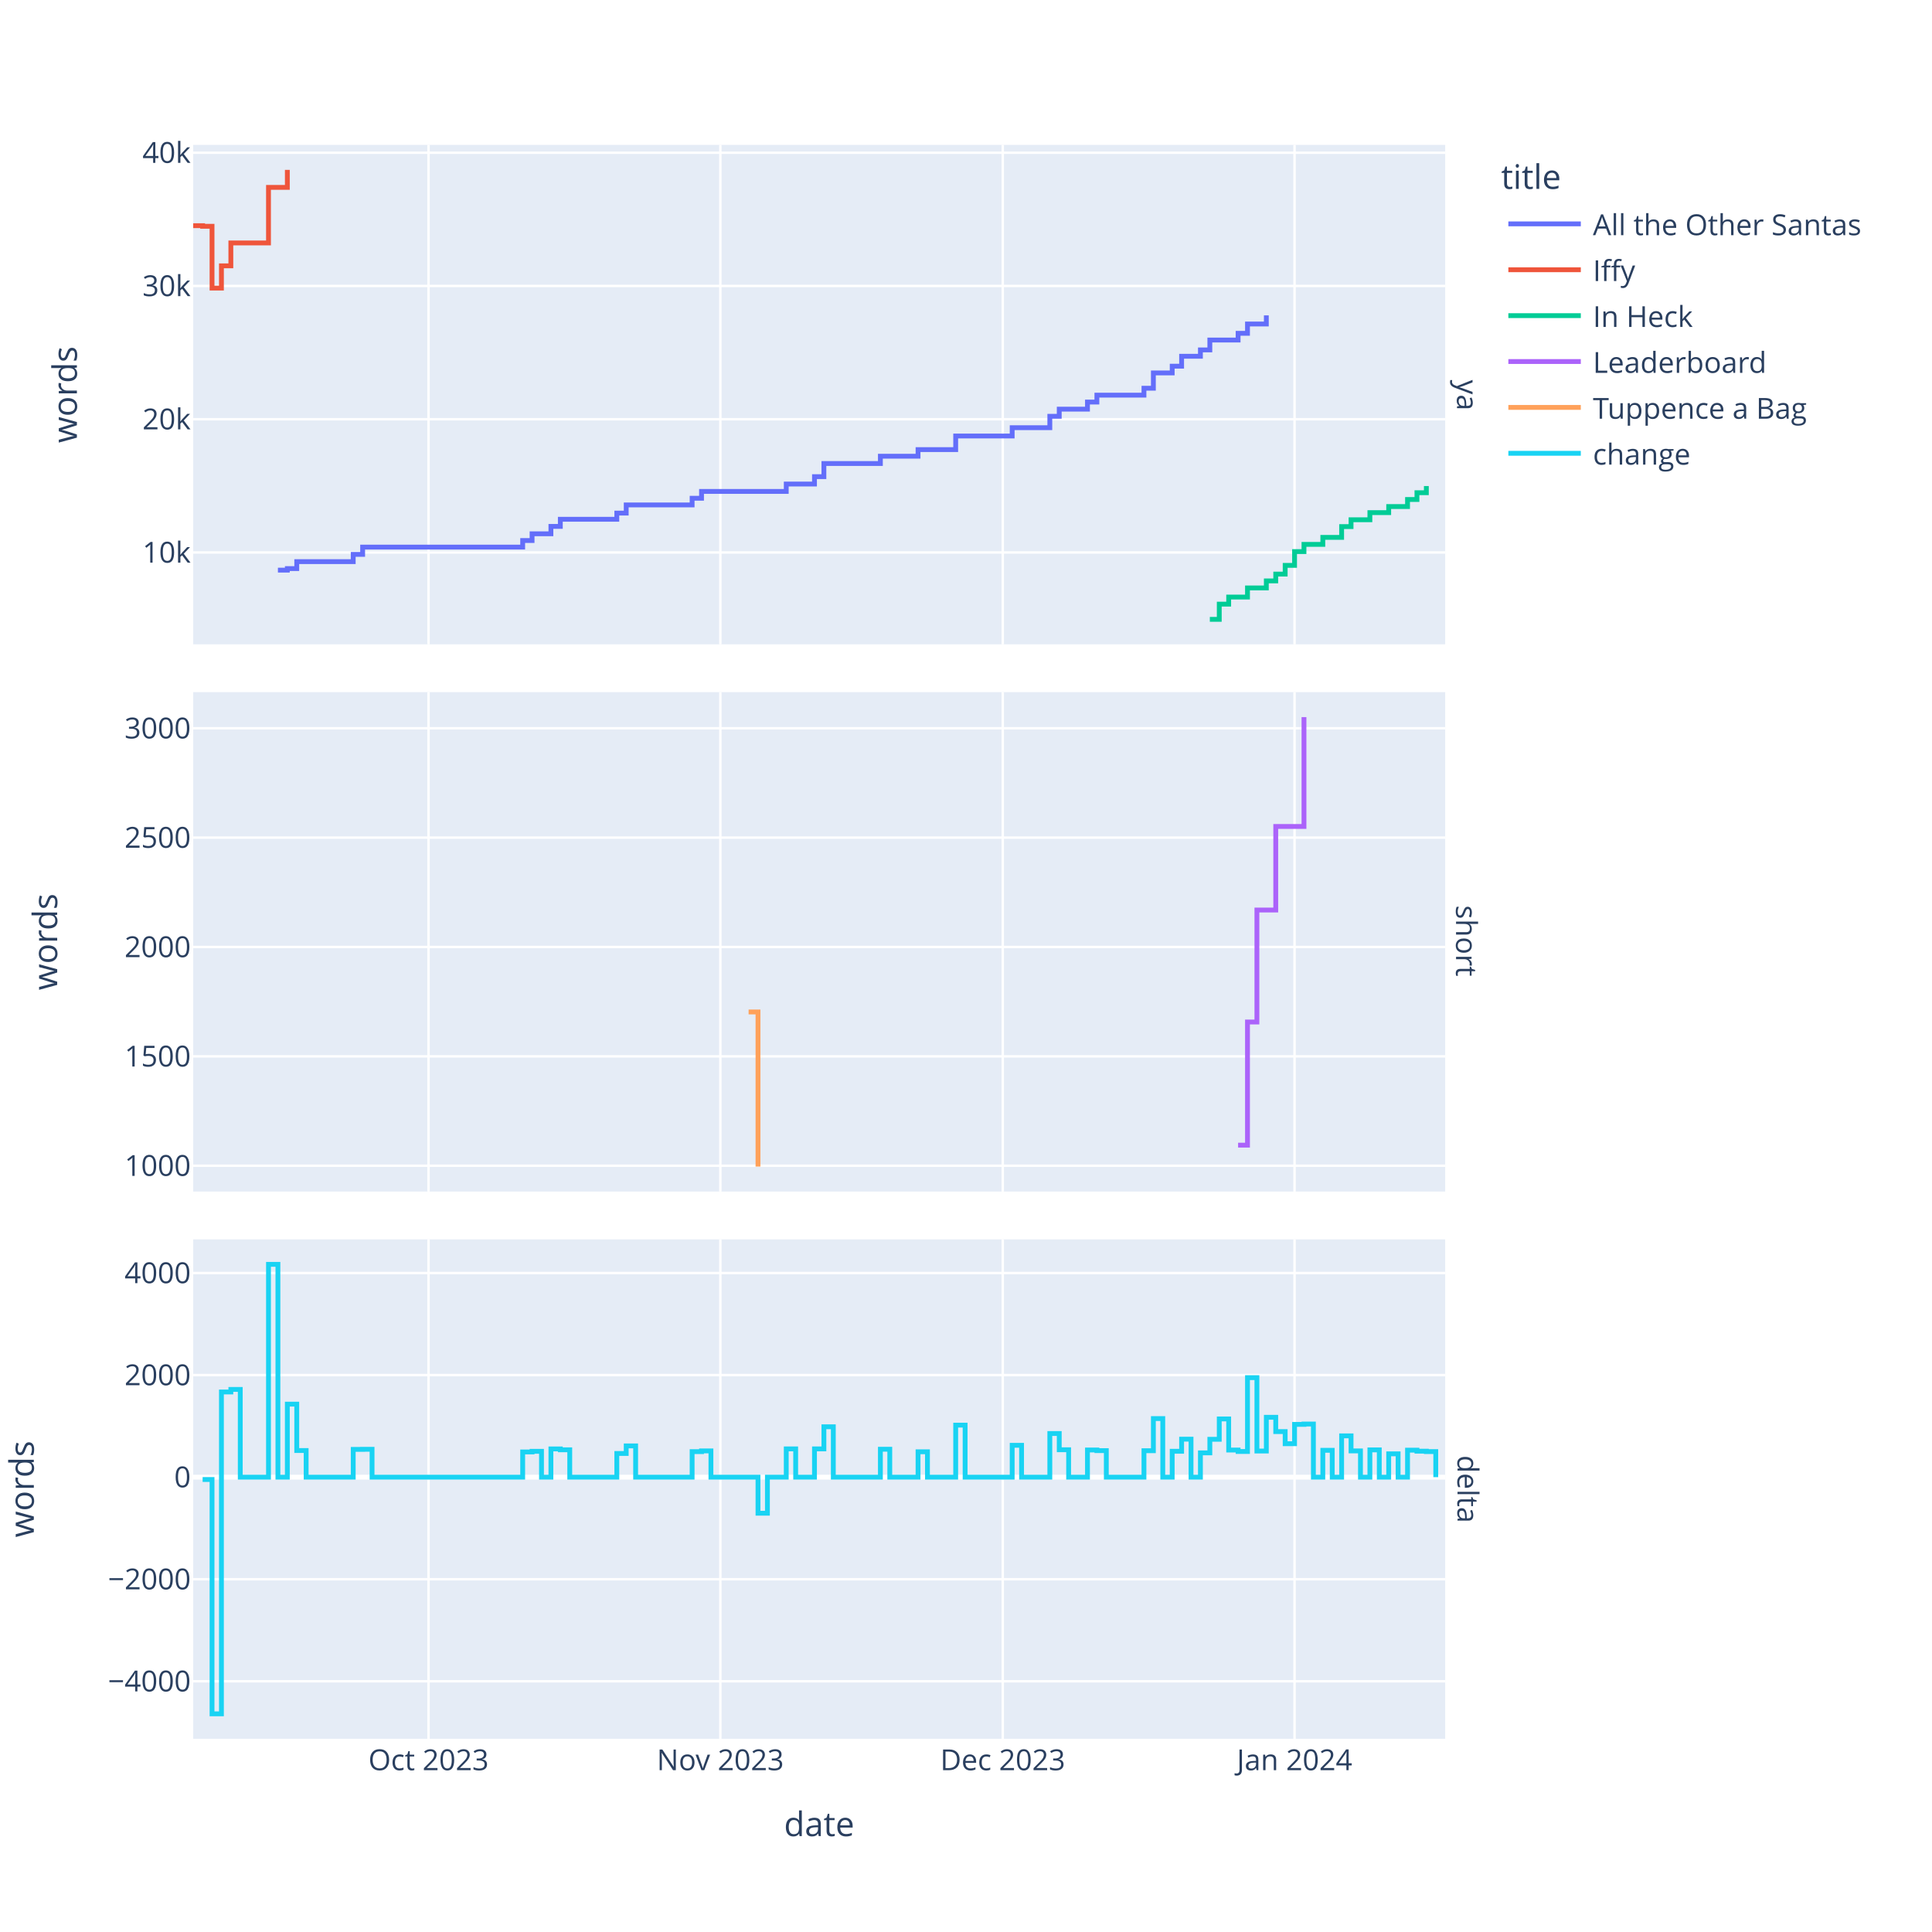
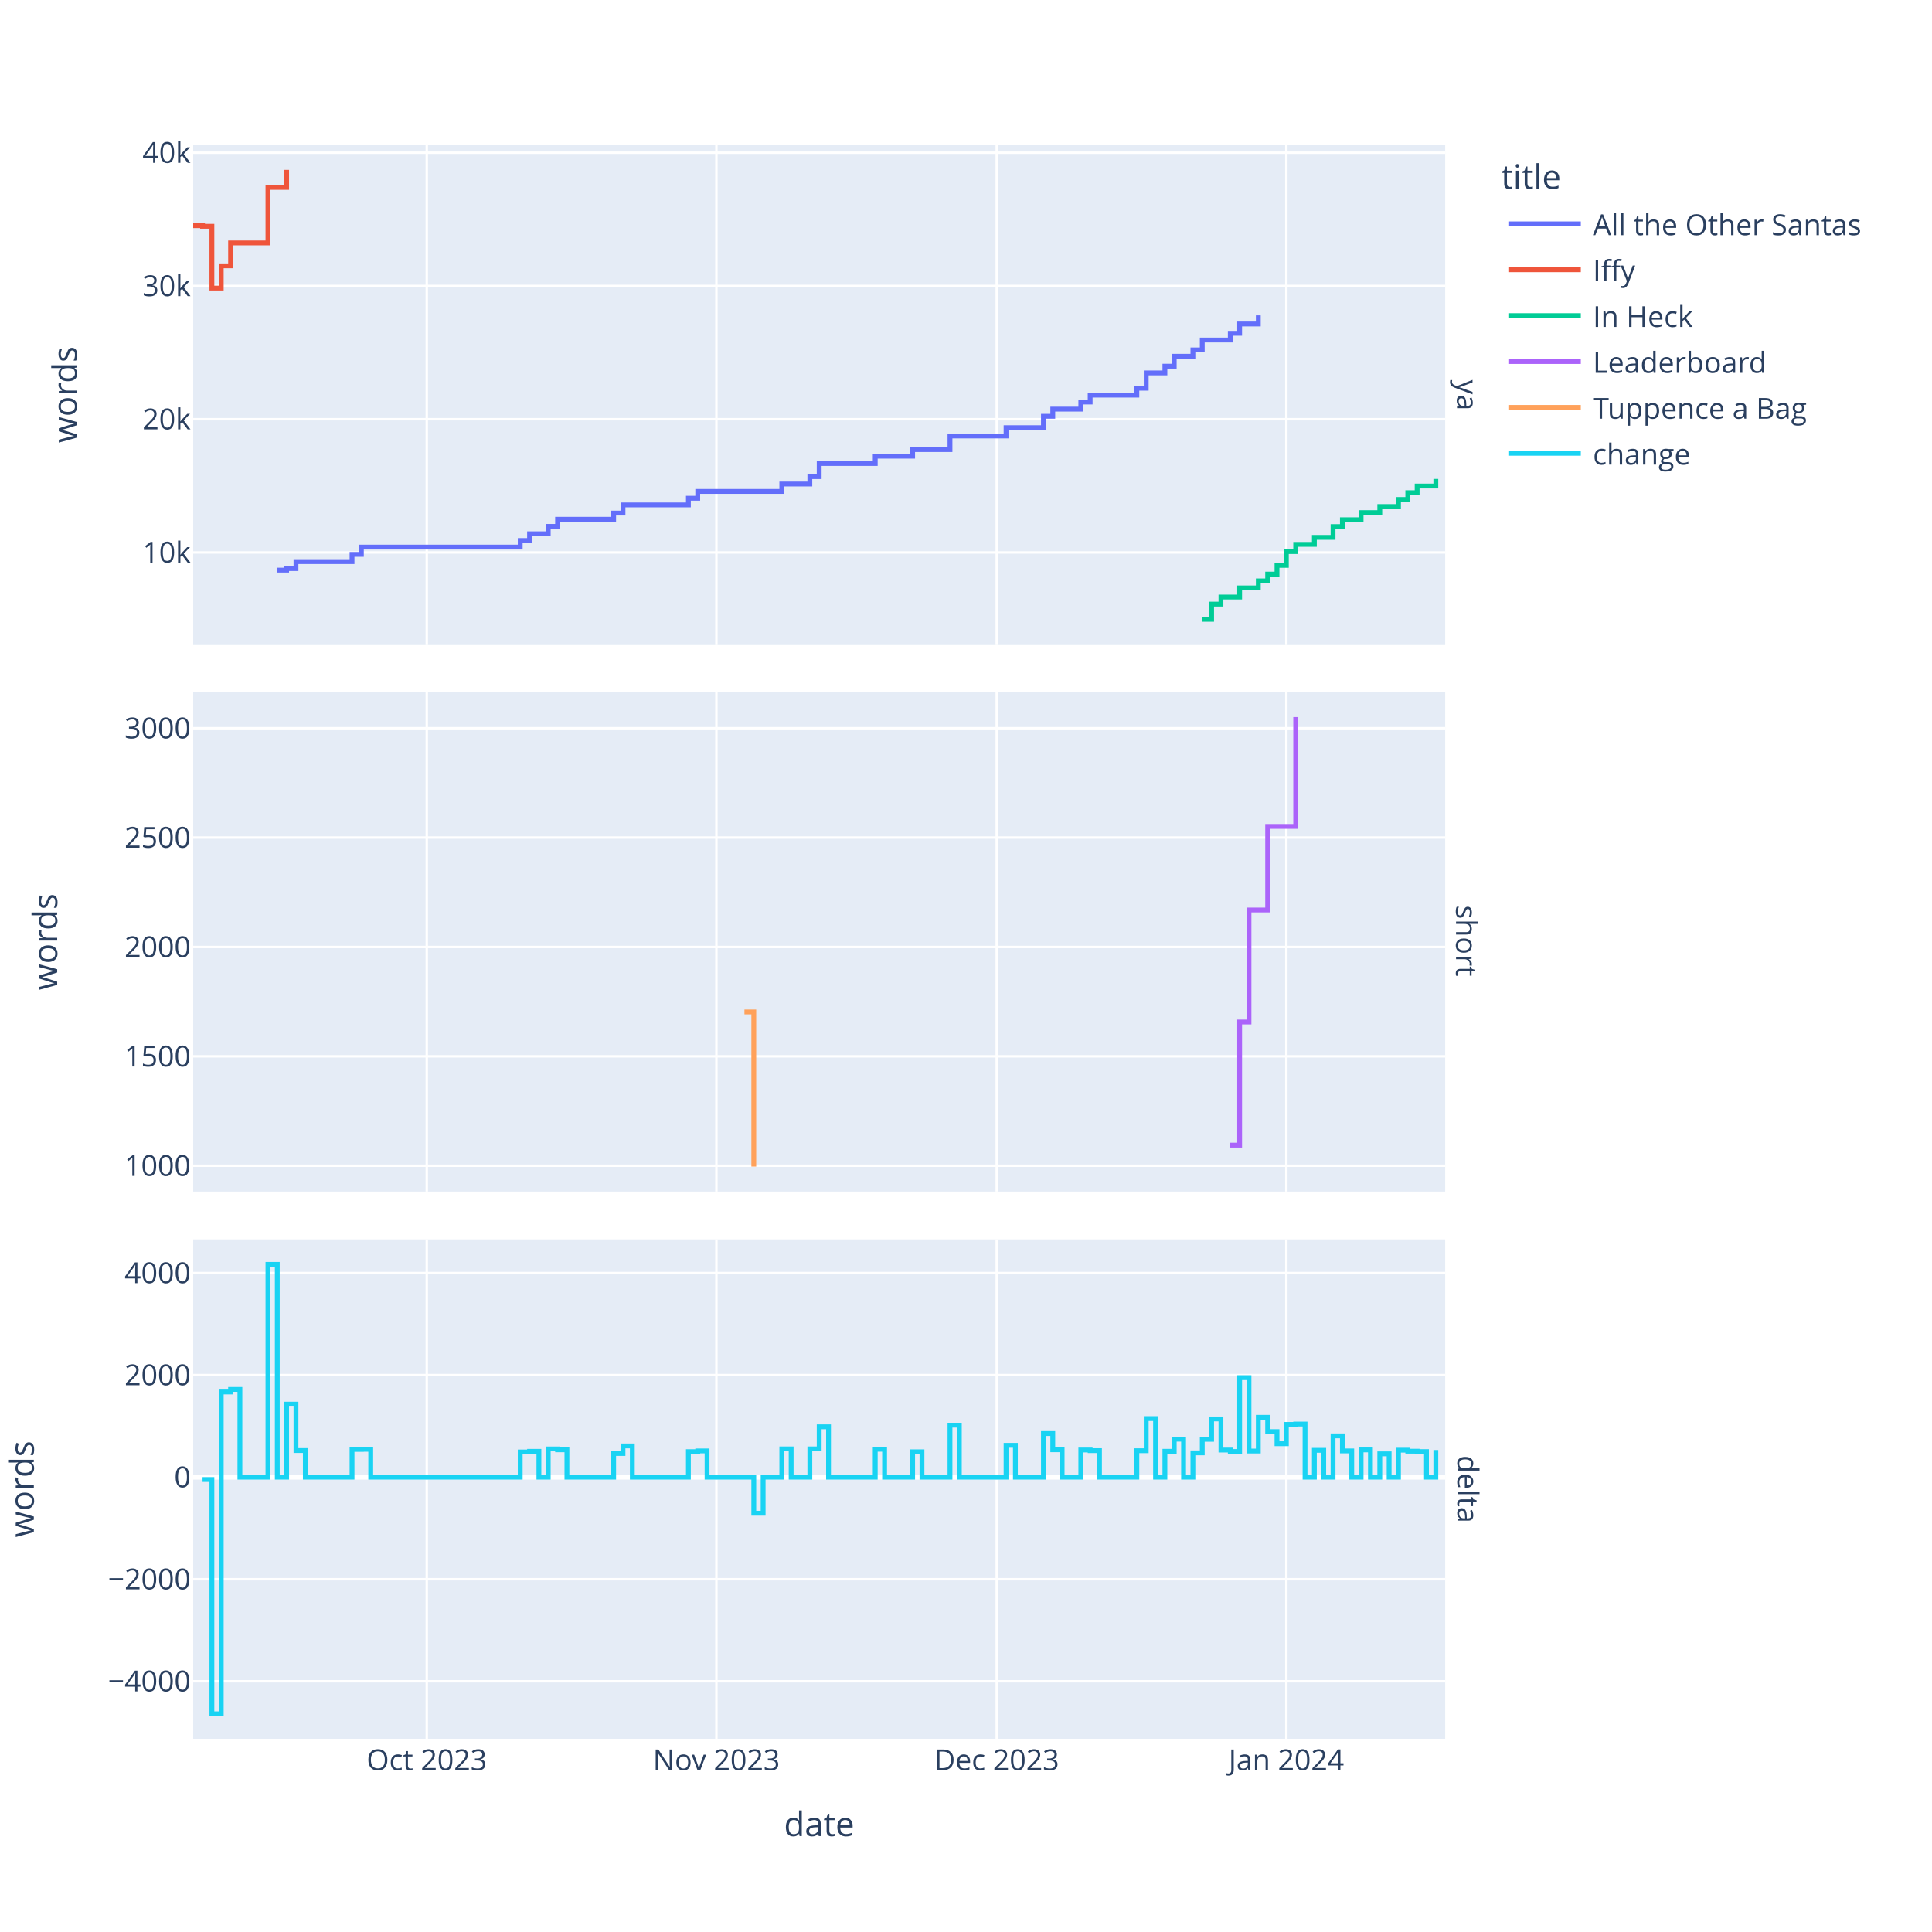
<svg xmlns="http://www.w3.org/2000/svg" class="main-svg" width="800" height="800" style="" viewBox="0 0 800 800">
  <rect x="0" y="0" width="800" height="800" style="fill: rgb(255, 255, 255); fill-opacity: 1;" />
-   <defs id="defs-0d9263">
+   <defs id="defs-831a70">
    <g class="clips">
-       <clipPath id="clip0d9263xyplot" class="plotclip">
+       <clipPath id="clip831a70xyplot" class="plotclip">
        <rect width="518.42" height="206.8" />
      </clipPath>
-       <clipPath id="clip0d9263x2y2plot" class="plotclip">
+       <clipPath id="clip831a70x2y2plot" class="plotclip">
        <rect width="518.42" height="206.8" />
      </clipPath>
-       <clipPath id="clip0d9263x3y3plot" class="plotclip">
+       <clipPath id="clip831a70x3y3plot" class="plotclip">
        <rect width="518.42" height="206.8" />
      </clipPath>
-       <clipPath class="axesclip" id="clip0d9263x">
+       <clipPath class="axesclip" id="clip831a70x">
        <rect x="80" y="0" width="518.42" height="800" />
      </clipPath>
-       <clipPath class="axesclip" id="clip0d9263y">
+       <clipPath class="axesclip" id="clip831a70y">
        <rect x="0" y="513.2" width="800" height="206.8" />
      </clipPath>
-       <clipPath class="axesclip" id="clip0d9263xy">
+       <clipPath class="axesclip" id="clip831a70xy">
        <rect x="80" y="513.2" width="518.42" height="206.8" />
      </clipPath>
-       <clipPath class="axesclip" id="clip0d9263y2">
+       <clipPath class="axesclip" id="clip831a70y2">
        <rect x="0" y="286.6" width="800" height="206.8" />
      </clipPath>
-       <clipPath class="axesclip" id="clip0d9263xy2">
+       <clipPath class="axesclip" id="clip831a70xy2">
        <rect x="80" y="286.6" width="518.42" height="206.8" />
      </clipPath>
-       <clipPath class="axesclip" id="clip0d9263y3">
+       <clipPath class="axesclip" id="clip831a70y3">
        <rect x="0" y="60" width="800" height="206.8" />
      </clipPath>
-       <clipPath class="axesclip" id="clip0d9263xy3">
+       <clipPath class="axesclip" id="clip831a70xy3">
        <rect x="80" y="60" width="518.42" height="206.8" />
      </clipPath>
-       <clipPath class="axesclip" id="clip0d9263x2">
+       <clipPath class="axesclip" id="clip831a70x2">
        <rect x="80" y="0" width="518.42" height="800" />
      </clipPath>
-       <clipPath class="axesclip" id="clip0d9263x2y">
+       <clipPath class="axesclip" id="clip831a70x2y">
        <rect x="80" y="513.2" width="518.42" height="206.8" />
      </clipPath>
-       <clipPath class="axesclip" id="clip0d9263x2y2">
+       <clipPath class="axesclip" id="clip831a70x2y2">
        <rect x="80" y="286.6" width="518.42" height="206.8" />
      </clipPath>
-       <clipPath class="axesclip" id="clip0d9263x2y3">
+       <clipPath class="axesclip" id="clip831a70x2y3">
        <rect x="80" y="60" width="518.42" height="206.8" />
      </clipPath>
-       <clipPath class="axesclip" id="clip0d9263x3">
+       <clipPath class="axesclip" id="clip831a70x3">
        <rect x="80" y="0" width="518.42" height="800" />
      </clipPath>
-       <clipPath class="axesclip" id="clip0d9263x3y">
+       <clipPath class="axesclip" id="clip831a70x3y">
        <rect x="80" y="513.2" width="518.42" height="206.8" />
      </clipPath>
-       <clipPath class="axesclip" id="clip0d9263x3y2">
+       <clipPath class="axesclip" id="clip831a70x3y2">
        <rect x="80" y="286.6" width="518.42" height="206.8" />
      </clipPath>
-       <clipPath class="axesclip" id="clip0d9263x3y3">
+       <clipPath class="axesclip" id="clip831a70x3y3">
        <rect x="80" y="60" width="518.42" height="206.8" />
      </clipPath>
    </g>
    <g class="gradients" />
    <g class="patterns" />
  </defs>
  <g class="bglayer">
    <rect class="bg" x="80" y="513.2" width="518.42" height="206.8" style="fill: rgb(229, 236, 246); fill-opacity: 1; stroke-width: 0;" />
    <rect class="bg" x="80" y="286.6" width="518.42" height="206.8" style="fill: rgb(229, 236, 246); fill-opacity: 1; stroke-width: 0;" />
    <rect class="bg" x="80" y="60" width="518.42" height="206.8" style="fill: rgb(229, 236, 246); fill-opacity: 1; stroke-width: 0;" />
  </g>
  <g class="layer-below">
    <g class="imagelayer" />
    <g class="shapelayer" />
  </g>
  <g class="cartesianlayer">
    <g class="subplot xy">
      <g class="layer-subplot">
        <g class="shapelayer" />
        <g class="imagelayer" />
      </g>
      <g class="minor-gridlayer">
        <g class="x" />
        <g class="y" />
      </g>
      <g class="gridlayer">
        <g class="x">
-           <path class="xgrid crisp" transform="translate(177.45,0)" d="M0,513.2v206.8" style="stroke: rgb(255, 255, 255); stroke-opacity: 1; stroke-width: 1px;" />
-           <path class="xgrid crisp" transform="translate(298.28,0)" d="M0,513.2v206.8" style="stroke: rgb(255, 255, 255); stroke-opacity: 1; stroke-width: 1px;" />
-           <path class="xgrid crisp" transform="translate(415.22,0)" d="M0,513.2v206.8" style="stroke: rgb(255, 255, 255); stroke-opacity: 1; stroke-width: 1px;" />
-           <path class="xgrid crisp" transform="translate(536.05,0)" d="M0,513.2v206.8" style="stroke: rgb(255, 255, 255); stroke-opacity: 1; stroke-width: 1px;" />
+           <path class="xgrid crisp" transform="translate(176.72,0)" d="M0,513.2v206.8" style="stroke: rgb(255, 255, 255); stroke-opacity: 1; stroke-width: 1px;" />
+           <path class="xgrid crisp" transform="translate(296.65,0)" d="M0,513.2v206.8" style="stroke: rgb(255, 255, 255); stroke-opacity: 1; stroke-width: 1px;" />
+           <path class="xgrid crisp" transform="translate(412.72,0)" d="M0,513.2v206.8" style="stroke: rgb(255, 255, 255); stroke-opacity: 1; stroke-width: 1px;" />
+           <path class="xgrid crisp" transform="translate(532.65,0)" d="M0,513.2v206.8" style="stroke: rgb(255, 255, 255); stroke-opacity: 1; stroke-width: 1px;" />
        </g>
        <g class="y">
          <path class="ygrid crisp" transform="translate(0,696.18)" d="M80,0h518.42" style="stroke: rgb(255, 255, 255); stroke-opacity: 1; stroke-width: 1px;" />
          <path class="ygrid crisp" transform="translate(0,653.92)" d="M80,0h518.42" style="stroke: rgb(255, 255, 255); stroke-opacity: 1; stroke-width: 1px;" />
          <path class="ygrid crisp" transform="translate(0,569.39)" d="M80,0h518.42" style="stroke: rgb(255, 255, 255); stroke-opacity: 1; stroke-width: 1px;" />
          <path class="ygrid crisp" transform="translate(0,527.13)" d="M80,0h518.42" style="stroke: rgb(255, 255, 255); stroke-opacity: 1; stroke-width: 1px;" />
        </g>
      </g>
      <g class="zerolinelayer">
        <path class="yzl zl crisp" transform="translate(0,611.66)" d="M80,0h518.42" style="stroke: rgb(255, 255, 255); stroke-opacity: 1; stroke-width: 2px;" />
      </g>
      <path class="xlines-below" />
      <path class="ylines-below" />
      <g class="overlines-below" />
      <g class="xaxislayer-below" />
      <g class="yaxislayer-below" />
      <g class="overaxes-below" />
-       <g class="plot" transform="translate(80,513.2)" clip-path="url(#clip0d9263xyplot)">
+       <g class="plot" transform="translate(80,513.2)" clip-path="url(#clip831a70xyplot)">
        <g class="scatterlayer mlayer">
-           <g class="trace scatter trace913a00" style="stroke-miterlimit: 2; opacity: 1;">
-             <g class="fills" />
-             <g class="errorbars" />
-             <g class="lines">
-               <path class="js-line" d="M3.9,99.43H7.8V196.46H11.69V63.19H15.59V62.13H19.49V98.46H23.39V98.46H27.29V98.46H31.18V10.34H35.08V98.46H38.98V68.22H42.88V87.43H46.77V98.46H50.67V98.46H54.57V98.46H58.47V98.46H62.37V98.46H66.26V86.96H70.16V86.92H74.06V98.46H77.96V98.46H81.86V98.46H85.75V98.46H89.65V98.46H93.55V98.46H97.45V98.46H101.35V98.46H105.24V98.46H109.14V98.46H113.04V98.46H116.94V98.46H120.83V98.46H124.73V98.46H128.63V98.46H132.53V98.46H136.43V88.02H140.32V87.76H144.22V98.46H148.12V86.77H152.02V87.13H155.92V98.46H159.81V98.46H163.71V98.46H167.61V98.46H171.51V98.46H175.41V88.65H179.3V85.52H183.2V98.46H187.1V98.46H191V98.46H194.89V98.46H198.79V98.46H202.69V98.46H206.59V87.89H210.49V87.59H214.38V98.46H218.28V98.46H222.18V98.46H226.08V98.46H229.98V98.46H233.87V113.39H237.77V98.46H241.67V98.46H245.57V86.75H249.47V98.46H253.36V98.46H257.26V86.75H261.16V77.6H265.06V98.46H268.95V98.46H272.85V98.46H276.75V98.46H280.65V98.46H284.55V86.9H288.44V98.46H292.34V98.46H296.24V98.46H300.14V87.95H304.04V98.46H307.93V98.46H311.83V98.46H315.73V76.92H319.63V98.46H323.53V98.46H327.42V98.46H331.32V98.46H335.22V98.46H339.12V85.27H343.01V98.46H346.91V98.46H350.81V98.46H354.71V80.39H358.61V87.11H362.5V98.46H366.4V98.46H370.3V87.21H374.2V87.47H378.1V98.46H381.99V98.46H385.89V98.46H389.79V98.46H393.69V87.51H397.59V74.2H401.48V98.46H405.38V87.74H409.28V82.73H413.18V98.46H417.07V88.4H420.97V82.78H424.87V74.35H428.77V87.23H432.67V87.83H436.56V57.25H440.46V87.64H444.36V73.67H448.26V79.59H452.16V84.61H456.05V76.61H459.95V76.46H463.85V98.46H467.75V87.34H471.65V98.46H475.54V81.36H479.44V87.59H483.34V98.46H487.24V87.17H491.13V98.46H495.03V88.8H498.93V98.46H502.83V87.28H506.73V87.7H510.62V87.87H514.52V98.46" style="vector-effect: non-scaling-stroke; fill: none; stroke: rgb(25, 211, 243); stroke-opacity: 1; stroke-width: 2px; opacity: 1;" />
+           <g class="trace scatter trace760596" style="stroke-miterlimit: 2; opacity: 1;">
+             <g class="fills" />
+             <g class="errorbars" />
+             <g class="lines">
+               <path class="js-line" d="M3.87,99.43H7.74V196.46H11.61V63.19H15.48V62.13H19.34V98.46H23.21V98.46H27.08V98.46H30.95V10.34H34.82V98.46H38.69V68.22H42.56V87.43H46.43V98.46H50.29V98.46H54.16V98.46H58.03V98.46H61.9V98.46H65.77V86.96H69.64V86.92H73.51V98.46H77.38V98.46H81.24V98.46H85.11V98.46H88.98V98.46H92.85V98.46H96.72V98.46H100.59V98.46H104.46V98.46H108.33V98.46H112.2V98.46H116.06V98.46H119.93V98.46H123.8V98.46H127.67V98.46H131.54V98.46H135.41V88.02H139.28V87.76H143.15V98.46H147.01V86.77H150.88V87.13H154.75V98.46H158.62V98.46H162.49V98.46H166.36V98.46H170.23V98.46H174.1V88.65H177.97V85.52H181.83V98.46H185.7V98.46H189.57V98.46H193.44V98.46H197.31V98.46H201.18V98.46H205.05V87.89H208.92V87.59H212.78V98.46H216.65V98.46H220.52V98.46H224.39V98.46H228.26V98.46H232.13V113.39H236V98.46H239.87V98.46H243.73V86.75H247.6V98.46H251.47V98.46H255.34V86.75H259.21V77.6H263.08V98.46H266.95V98.46H270.82V98.46H274.69V98.46H278.55V98.46H282.42V86.9H286.29V98.46H290.16V98.46H294.03V98.46H297.9V87.95H301.77V98.46H305.64V98.46H309.5V98.46H313.37V76.92H317.24V98.46H321.11V98.46H324.98V98.46H328.85V98.46H332.72V98.46H336.59V85.27H340.45V98.46H344.32V98.46H348.19V98.46H352.06V80.39H355.93V87.11H359.8V98.46H363.67V98.46H367.54V87.21H371.41V87.47H375.27V98.46H379.14V98.46H383.01V98.46H386.88V98.46H390.75V87.51H394.62V74.2H398.49V98.46H402.36V87.74H406.22V82.73H410.09V98.46H413.96V88.4H417.83V82.78H421.7V74.35H425.57V87.23H429.44V87.83H433.31V57.25H437.18V87.64H441.04V73.67H444.91V79.59H448.78V84.61H452.65V76.61H456.52V76.46H460.39V98.46H464.26V87.34H468.13V98.46H471.99V81.36H475.86V87.59H479.73V98.46H483.6V87.17H487.47V98.46H491.34V88.8H495.21V98.46H499.08V87.28H502.94V87.7H506.81V87.87H510.68V98.46H514.55V87.21" style="vector-effect: non-scaling-stroke; fill: none; stroke: rgb(25, 211, 243); stroke-opacity: 1; stroke-width: 2px; opacity: 1;" />
            </g>
            <g class="points" />
            <g class="text" />
          </g>
        </g>
      </g>
      <g class="overplot" />
      <path class="xlines-above crisp" d="M0,0" style="fill: none;" />
      <path class="ylines-above crisp" d="M0,0" style="fill: none;" />
      <g class="overlines-above" />
      <g class="xaxislayer-above">
        <g class="xtick">
-           <text text-anchor="middle" x="0" y="733" transform="translate(177.45,0)" style="font-family: 'Open Sans', verdana, arial, sans-serif; font-size: 12px; fill: rgb(42, 63, 95); fill-opacity: 1; white-space: pre; opacity: 1;">Oct 2023</text>
+           <text text-anchor="middle" x="0" y="733" transform="translate(176.72,0)" style="font-family: 'Open Sans', verdana, arial, sans-serif; font-size: 12px; fill: rgb(42, 63, 95); fill-opacity: 1; white-space: pre; opacity: 1;">Oct 2023</text>
        </g>
        <g class="xtick">
-           <text text-anchor="middle" x="0" y="733" style="font-family: 'Open Sans', verdana, arial, sans-serif; font-size: 12px; fill: rgb(42, 63, 95); fill-opacity: 1; white-space: pre; opacity: 1;" transform="translate(298.28,0)">Nov 2023</text>
+           <text text-anchor="middle" x="0" y="733" style="font-family: 'Open Sans', verdana, arial, sans-serif; font-size: 12px; fill: rgb(42, 63, 95); fill-opacity: 1; white-space: pre; opacity: 1;" transform="translate(296.65,0)">Nov 2023</text>
        </g>
        <g class="xtick">
-           <text text-anchor="middle" x="0" y="733" style="font-family: 'Open Sans', verdana, arial, sans-serif; font-size: 12px; fill: rgb(42, 63, 95); fill-opacity: 1; white-space: pre; opacity: 1;" transform="translate(415.22,0)">Dec 2023</text>
+           <text text-anchor="middle" x="0" y="733" style="font-family: 'Open Sans', verdana, arial, sans-serif; font-size: 12px; fill: rgb(42, 63, 95); fill-opacity: 1; white-space: pre; opacity: 1;" transform="translate(412.72,0)">Dec 2023</text>
        </g>
        <g class="xtick">
-           <text text-anchor="middle" x="0" y="733" style="font-family: 'Open Sans', verdana, arial, sans-serif; font-size: 12px; fill: rgb(42, 63, 95); fill-opacity: 1; white-space: pre; opacity: 1;" transform="translate(536.05,0)">Jan 2024</text>
+           <text text-anchor="middle" x="0" y="733" style="font-family: 'Open Sans', verdana, arial, sans-serif; font-size: 12px; fill: rgb(42, 63, 95); fill-opacity: 1; white-space: pre; opacity: 1;" transform="translate(532.65,0)">Jan 2024</text>
        </g>
      </g>
      <g class="yaxislayer-above">
        <g class="ytick">
          <text text-anchor="end" x="79" y="4.2" transform="translate(0,696.18)" style="font-family: 'Open Sans', verdana, arial, sans-serif; font-size: 12px; fill: rgb(42, 63, 95); fill-opacity: 1; white-space: pre; opacity: 1;">−4000</text>
        </g>
        <g class="ytick">
          <text text-anchor="end" x="79" y="4.2" style="font-family: 'Open Sans', verdana, arial, sans-serif; font-size: 12px; fill: rgb(42, 63, 95); fill-opacity: 1; white-space: pre; opacity: 1;" transform="translate(0,653.92)">−2000</text>
        </g>
        <g class="ytick">
          <text text-anchor="end" x="79" y="4.2" style="font-family: 'Open Sans', verdana, arial, sans-serif; font-size: 12px; fill: rgb(42, 63, 95); fill-opacity: 1; white-space: pre; opacity: 1;" transform="translate(0,611.66)">0</text>
        </g>
        <g class="ytick">
          <text text-anchor="end" x="79" y="4.2" style="font-family: 'Open Sans', verdana, arial, sans-serif; font-size: 12px; fill: rgb(42, 63, 95); fill-opacity: 1; white-space: pre; opacity: 1;" transform="translate(0,569.39)">2000</text>
        </g>
        <g class="ytick">
          <text text-anchor="end" x="79" y="4.2" style="font-family: 'Open Sans', verdana, arial, sans-serif; font-size: 12px; fill: rgb(42, 63, 95); fill-opacity: 1; white-space: pre; opacity: 1;" transform="translate(0,527.13)">4000</text>
        </g>
      </g>
      <g class="overaxes-above" />
    </g>
    <g class="subplot x2y2">
      <g class="layer-subplot">
        <g class="shapelayer" />
        <g class="imagelayer" />
      </g>
      <g class="minor-gridlayer">
        <g class="x2" />
        <g class="y2" />
      </g>
      <g class="gridlayer">
        <g class="x2">
-           <path class="x2grid crisp" transform="translate(177.45,0)" d="M0,286.6v206.8" style="stroke: rgb(255, 255, 255); stroke-opacity: 1; stroke-width: 1px;" />
-           <path class="x2grid crisp" transform="translate(298.28,0)" d="M0,286.6v206.8" style="stroke: rgb(255, 255, 255); stroke-opacity: 1; stroke-width: 1px;" />
-           <path class="x2grid crisp" transform="translate(415.22,0)" d="M0,286.6v206.8" style="stroke: rgb(255, 255, 255); stroke-opacity: 1; stroke-width: 1px;" />
-           <path class="x2grid crisp" transform="translate(536.05,0)" d="M0,286.6v206.8" style="stroke: rgb(255, 255, 255); stroke-opacity: 1; stroke-width: 1px;" />
+           <path class="x2grid crisp" transform="translate(176.72,0)" d="M0,286.6v206.8" style="stroke: rgb(255, 255, 255); stroke-opacity: 1; stroke-width: 1px;" />
+           <path class="x2grid crisp" transform="translate(296.65,0)" d="M0,286.6v206.8" style="stroke: rgb(255, 255, 255); stroke-opacity: 1; stroke-width: 1px;" />
+           <path class="x2grid crisp" transform="translate(412.72,0)" d="M0,286.6v206.8" style="stroke: rgb(255, 255, 255); stroke-opacity: 1; stroke-width: 1px;" />
+           <path class="x2grid crisp" transform="translate(532.65,0)" d="M0,286.6v206.8" style="stroke: rgb(255, 255, 255); stroke-opacity: 1; stroke-width: 1px;" />
        </g>
        <g class="y2">
          <path class="y2grid crisp" transform="translate(0,482.7)" d="M80,0h518.42" style="stroke: rgb(255, 255, 255); stroke-opacity: 1; stroke-width: 1px;" />
          <path class="y2grid crisp" transform="translate(0,437.41)" d="M80,0h518.42" style="stroke: rgb(255, 255, 255); stroke-opacity: 1; stroke-width: 1px;" />
          <path class="y2grid crisp" transform="translate(0,392.13)" d="M80,0h518.42" style="stroke: rgb(255, 255, 255); stroke-opacity: 1; stroke-width: 1px;" />
          <path class="y2grid crisp" transform="translate(0,346.84)" d="M80,0h518.42" style="stroke: rgb(255, 255, 255); stroke-opacity: 1; stroke-width: 1px;" />
          <path class="y2grid crisp" transform="translate(0,301.56)" d="M80,0h518.42" style="stroke: rgb(255, 255, 255); stroke-opacity: 1; stroke-width: 1px;" />
        </g>
      </g>
      <g class="zerolinelayer" />
      <path class="xlines-below" />
      <path class="ylines-below" />
      <g class="overlines-below" />
      <g class="xaxislayer-below" />
      <g class="yaxislayer-below" />
      <g class="overaxes-below" />
-       <g class="plot" transform="translate(80,286.6)" clip-path="url(#clip0d9263x2y2plot)">
+       <g class="plot" transform="translate(80,286.6)" clip-path="url(#clip831a70x2y2plot)">
        <g class="scatterlayer mlayer">
-           <g class="trace scatter tracea4535f" style="stroke-miterlimit: 2; opacity: 1;">
-             <g class="fills" />
-             <g class="errorbars" />
-             <g class="lines">
-               <path class="js-line" d="M432.67,187.58H436.56V136.59H440.46V90.22H448.26V55.62H459.95V10.34" style="vector-effect: non-scaling-stroke; fill: none; stroke: rgb(171, 99, 250); stroke-opacity: 1; stroke-width: 2px; opacity: 1;" />
-             </g>
-             <g class="points" />
-             <g class="text" />
-           </g>
-           <g class="trace scatter tracec69650" style="stroke-miterlimit: 2; opacity: 1;">
-             <g class="fills" />
-             <g class="errorbars" />
-             <g class="lines">
-               <path class="js-line" d="M229.98,132.43H233.87V196.46" style="vector-effect: non-scaling-stroke; fill: none; stroke: rgb(255, 161, 90); stroke-opacity: 1; stroke-width: 2px; opacity: 1;" />
+           <g class="trace scatter trace1f8560" style="stroke-miterlimit: 2; opacity: 1;">
+             <g class="fills" />
+             <g class="errorbars" />
+             <g class="lines">
+               <path class="js-line" d="M429.44,187.58H433.31V136.59H437.18V90.22H444.91V55.62H456.52V10.34" style="vector-effect: non-scaling-stroke; fill: none; stroke: rgb(171, 99, 250); stroke-opacity: 1; stroke-width: 2px; opacity: 1;" />
+             </g>
+             <g class="points" />
+             <g class="text" />
+           </g>
+           <g class="trace scatter trace7df7e0" style="stroke-miterlimit: 2; opacity: 1;">
+             <g class="fills" />
+             <g class="errorbars" />
+             <g class="lines">
+               <path class="js-line" d="M228.26,132.43H232.13V196.46" style="vector-effect: non-scaling-stroke; fill: none; stroke: rgb(255, 161, 90); stroke-opacity: 1; stroke-width: 2px; opacity: 1;" />
            </g>
            <g class="points" />
            <g class="text" />
          </g>
        </g>
      </g>
      <g class="overplot" />
      <path class="xlines-above crisp" d="M0,0" style="fill: none;" />
      <path class="ylines-above crisp" d="M0,0" style="fill: none;" />
      <g class="overlines-above" />
      <g class="xaxislayer-above" />
      <g class="yaxislayer-above">
        <g class="y2tick">
          <text text-anchor="end" x="79" y="4.2" transform="translate(0,482.7)" style="font-family: 'Open Sans', verdana, arial, sans-serif; font-size: 12px; fill: rgb(42, 63, 95); fill-opacity: 1; white-space: pre; opacity: 1;">1000</text>
        </g>
        <g class="y2tick">
          <text text-anchor="end" x="79" y="4.2" style="font-family: 'Open Sans', verdana, arial, sans-serif; font-size: 12px; fill: rgb(42, 63, 95); fill-opacity: 1; white-space: pre; opacity: 1;" transform="translate(0,437.41)">1500</text>
        </g>
        <g class="y2tick">
          <text text-anchor="end" x="79" y="4.2" style="font-family: 'Open Sans', verdana, arial, sans-serif; font-size: 12px; fill: rgb(42, 63, 95); fill-opacity: 1; white-space: pre; opacity: 1;" transform="translate(0,392.13)">2000</text>
        </g>
        <g class="y2tick">
          <text text-anchor="end" x="79" y="4.2" style="font-family: 'Open Sans', verdana, arial, sans-serif; font-size: 12px; fill: rgb(42, 63, 95); fill-opacity: 1; white-space: pre; opacity: 1;" transform="translate(0,346.84)">2500</text>
        </g>
        <g class="y2tick">
          <text text-anchor="end" x="79" y="4.2" style="font-family: 'Open Sans', verdana, arial, sans-serif; font-size: 12px; fill: rgb(42, 63, 95); fill-opacity: 1; white-space: pre; opacity: 1;" transform="translate(0,301.56)">3000</text>
        </g>
      </g>
      <g class="overaxes-above" />
    </g>
    <g class="subplot x3y3">
      <g class="layer-subplot">
        <g class="shapelayer" />
        <g class="imagelayer" />
      </g>
      <g class="minor-gridlayer">
        <g class="x3" />
        <g class="y3" />
      </g>
      <g class="gridlayer">
        <g class="x3">
-           <path class="x3grid crisp" transform="translate(177.45,0)" d="M0,60v206.8" style="stroke: rgb(255, 255, 255); stroke-opacity: 1; stroke-width: 1px;" />
-           <path class="x3grid crisp" transform="translate(298.28,0)" d="M0,60v206.8" style="stroke: rgb(255, 255, 255); stroke-opacity: 1; stroke-width: 1px;" />
-           <path class="x3grid crisp" transform="translate(415.22,0)" d="M0,60v206.8" style="stroke: rgb(255, 255, 255); stroke-opacity: 1; stroke-width: 1px;" />
-           <path class="x3grid crisp" transform="translate(536.05,0)" d="M0,60v206.8" style="stroke: rgb(255, 255, 255); stroke-opacity: 1; stroke-width: 1px;" />
+           <path class="x3grid crisp" transform="translate(176.72,0)" d="M0,60v206.8" style="stroke: rgb(255, 255, 255); stroke-opacity: 1; stroke-width: 1px;" />
+           <path class="x3grid crisp" transform="translate(296.65,0)" d="M0,60v206.8" style="stroke: rgb(255, 255, 255); stroke-opacity: 1; stroke-width: 1px;" />
+           <path class="x3grid crisp" transform="translate(412.72,0)" d="M0,60v206.8" style="stroke: rgb(255, 255, 255); stroke-opacity: 1; stroke-width: 1px;" />
+           <path class="x3grid crisp" transform="translate(532.65,0)" d="M0,60v206.8" style="stroke: rgb(255, 255, 255); stroke-opacity: 1; stroke-width: 1px;" />
        </g>
        <g class="y3">
          <path class="y3grid crisp" transform="translate(0,228.77)" d="M80,0h518.42" style="stroke: rgb(255, 255, 255); stroke-opacity: 1; stroke-width: 1px;" />
          <path class="y3grid crisp" transform="translate(0,173.59)" d="M80,0h518.42" style="stroke: rgb(255, 255, 255); stroke-opacity: 1; stroke-width: 1px;" />
          <path class="y3grid crisp" transform="translate(0,118.41)" d="M80,0h518.42" style="stroke: rgb(255, 255, 255); stroke-opacity: 1; stroke-width: 1px;" />
          <path class="y3grid crisp" transform="translate(0,63.24)" d="M80,0h518.42" style="stroke: rgb(255, 255, 255); stroke-opacity: 1; stroke-width: 1px;" />
        </g>
      </g>
      <g class="zerolinelayer" />
      <path class="xlines-below" />
      <path class="ylines-below" />
      <g class="overlines-below" />
      <g class="xaxislayer-below" />
      <g class="yaxislayer-below" />
      <g class="overaxes-below" />
-       <g class="plot" transform="translate(80,60)" clip-path="url(#clip0d9263x3y3plot)">
+       <g class="plot" transform="translate(80,60)" clip-path="url(#clip831a70x3y3plot)">
        <g class="scatterlayer mlayer">
-           <g class="trace scatter tracee16e30" style="stroke-miterlimit: 2; opacity: 1;">
-             <g class="fills" />
-             <g class="errorbars" />
-             <g class="lines">
-               <path class="js-line" d="M35.08,176.08H38.98V175.44H42.88V172.56H66.26V169.56H70.16V166.54H136.43V163.82H140.32V161.03H148.12V157.97H152.02V155.02H175.41V152.46H179.3V149.08H206.59V146.32H210.49V143.49H245.57V140.43H257.26V137.37H261.16V131.93H284.55V128.91H300.14V126.17H315.73V120.54H339.12V117.1H354.71V112.38H358.61V109.42H370.3V106.48H374.2V103.62H393.69V100.76H397.59V94.42H405.38V91.63H409.28V87.52H417.07V84.89H420.97V80.8H432.67V78.02H436.56V74.16H444.36V70.59" style="vector-effect: non-scaling-stroke; fill: none; stroke: rgb(99, 110, 250); stroke-opacity: 1; stroke-width: 2px; opacity: 1;" />
-             </g>
-             <g class="points" />
-             <g class="text" />
-           </g>
-           <g class="trace scatter tracef1b532" style="stroke-miterlimit: 2; opacity: 1;">
-             <g class="fills" />
-             <g class="errorbars" />
-             <g class="lines">
-               <path class="js-line" d="M0,33.45H3.9V33.7H7.8V59.29H11.69V50.08H15.59V40.6H31.18V17.59H38.98V10.34" style="vector-effect: non-scaling-stroke; fill: none; stroke: rgb(239, 85, 59); stroke-opacity: 1; stroke-width: 2px; opacity: 1;" />
-             </g>
-             <g class="points" />
-             <g class="text" />
-           </g>
-           <g class="trace scatter trace6a3c95" style="stroke-miterlimit: 2; opacity: 1;">
-             <g class="fills" />
-             <g class="errorbars" />
-             <g class="lines">
-               <path class="js-line" d="M420.97,196.46H424.87V190.16H428.77V187.23H436.56V183.45H444.36V180.54H448.26V177.72H452.16V174.11H456.05V168.4H459.95V165.42H467.75V162.52H475.54V158.05H479.44V155.22H487.24V152.27H495.03V149.75H502.83V146.83H506.73V144.02H510.62V141.26" style="vector-effect: non-scaling-stroke; fill: none; stroke: rgb(0, 204, 150); stroke-opacity: 1; stroke-width: 2px; opacity: 1;" />
+           <g class="trace scatter traced8e58c" style="stroke-miterlimit: 2; opacity: 1;">
+             <g class="fills" />
+             <g class="errorbars" />
+             <g class="lines">
+               <path class="js-line" d="M34.82,176.08H38.69V175.44H42.56V172.56H65.77V169.56H69.64V166.54H135.41V163.82H139.28V161.03H147.01V157.97H150.88V155.02H174.1V152.46H177.97V149.08H205.05V146.32H208.92V143.49H243.73V140.43H255.34V137.37H259.21V131.93H282.42V128.91H297.9V126.17H313.37V120.54H336.59V117.1H352.06V112.38H355.93V109.42H367.54V106.48H371.41V103.62H390.75V100.76H394.62V94.42H402.36V91.63H406.22V87.52H413.96V84.89H417.83V80.8H429.44V78.02H433.31V74.16H441.04V70.59" style="vector-effect: non-scaling-stroke; fill: none; stroke: rgb(99, 110, 250); stroke-opacity: 1; stroke-width: 2px; opacity: 1;" />
+             </g>
+             <g class="points" />
+             <g class="text" />
+           </g>
+           <g class="trace scatter traceb4485d" style="stroke-miterlimit: 2; opacity: 1;">
+             <g class="fills" />
+             <g class="errorbars" />
+             <g class="lines">
+               <path class="js-line" d="M0,33.45H3.87V33.7H7.74V59.29H11.61V50.08H15.48V40.6H30.95V17.59H38.69V10.34" style="vector-effect: non-scaling-stroke; fill: none; stroke: rgb(239, 85, 59); stroke-opacity: 1; stroke-width: 2px; opacity: 1;" />
+             </g>
+             <g class="points" />
+             <g class="text" />
+           </g>
+           <g class="trace scatter trace2366c8" style="stroke-miterlimit: 2; opacity: 1;">
+             <g class="fills" />
+             <g class="errorbars" />
+             <g class="lines">
+               <path class="js-line" d="M417.83,196.46H421.7V190.16H425.57V187.23H433.31V183.45H441.04V180.54H444.91V177.72H448.78V174.11H452.65V168.4H456.52V165.42H464.26V162.52H471.99V158.05H475.86V155.22H483.6V152.27H491.34V149.75H499.08V146.83H502.94V144.02H506.81V141.26H514.55V138.32" style="vector-effect: non-scaling-stroke; fill: none; stroke: rgb(0, 204, 150); stroke-opacity: 1; stroke-width: 2px; opacity: 1;" />
            </g>
            <g class="points" />
            <g class="text" />
          </g>
        </g>
      </g>
      <g class="overplot" />
      <path class="xlines-above crisp" d="M0,0" style="fill: none;" />
      <path class="ylines-above crisp" d="M0,0" style="fill: none;" />
      <g class="overlines-above" />
      <g class="xaxislayer-above" />
      <g class="yaxislayer-above">
        <g class="y3tick">
          <text text-anchor="end" x="79" y="4.2" transform="translate(0,228.77)" style="font-family: 'Open Sans', verdana, arial, sans-serif; font-size: 12px; fill: rgb(42, 63, 95); fill-opacity: 1; white-space: pre; opacity: 1;">10k</text>
        </g>
        <g class="y3tick">
          <text text-anchor="end" x="79" y="4.2" style="font-family: 'Open Sans', verdana, arial, sans-serif; font-size: 12px; fill: rgb(42, 63, 95); fill-opacity: 1; white-space: pre; opacity: 1;" transform="translate(0,173.59)">20k</text>
        </g>
        <g class="y3tick">
          <text text-anchor="end" x="79" y="4.2" style="font-family: 'Open Sans', verdana, arial, sans-serif; font-size: 12px; fill: rgb(42, 63, 95); fill-opacity: 1; white-space: pre; opacity: 1;" transform="translate(0,118.41)">30k</text>
        </g>
        <g class="y3tick">
          <text text-anchor="end" x="79" y="4.2" style="font-family: 'Open Sans', verdana, arial, sans-serif; font-size: 12px; fill: rgb(42, 63, 95); fill-opacity: 1; white-space: pre; opacity: 1;" transform="translate(0,63.24)">40k</text>
        </g>
      </g>
      <g class="overaxes-above" />
    </g>
  </g>
  <g class="polarlayer" />
  <g class="smithlayer" />
  <g class="ternarylayer" />
  <g class="geolayer" />
  <g class="funnelarealayer" />
  <g class="pielayer" />
  <g class="iciclelayer" />
  <g class="treemaplayer" />
  <g class="sunburstlayer" />
  <g class="glimages" />
-   <defs id="topdefs-0d9263">
+   <defs id="topdefs-831a70">
    <g class="clips" />
-     <clipPath id="legend0d9263">
+     <clipPath id="legend831a70">
      <rect width="168" height="143" x="0" y="0" />
    </clipPath>
  </defs>
  <g class="layer-above">
    <g class="imagelayer" />
    <g class="shapelayer" />
  </g>
  <g class="infolayer">
    <g class="legend" pointer-events="all" transform="translate(619.58,60)">
      <rect class="bg" shape-rendering="crispEdges" style="stroke: rgb(68, 68, 68); stroke-opacity: 1; fill: rgb(255, 255, 255); fill-opacity: 1; stroke-width: 0px;" width="168" height="143" x="0" y="0" />
-       <g class="scrollbox" transform="" clip-path="url(#legend0d9263)">
+       <g class="scrollbox" transform="" clip-path="url(#legend831a70)">
        <text class="legendtitletext" text-anchor="start" x="2" y="18.2" style="font-family: 'Open Sans', verdana, arial, sans-serif; font-size: 14px; fill: rgb(42, 63, 95); fill-opacity: 1; white-space: pre;">title</text>
        <g class="groups" transform="">
          <g class="traces" transform="translate(0,32.7)" style="opacity: 1;">
            <text class="legendtext" text-anchor="start" x="40" y="4.68" style="font-family: 'Open Sans', verdana, arial, sans-serif; font-size: 12px; fill: rgb(42, 63, 95); fill-opacity: 1; white-space: pre;">All the Other Santas</text>
            <g class="layers" style="opacity: 1;">
              <g class="legendfill" />
              <g class="legendlines">
                <path class="js-line" d="M5,0h30" style="fill: none; stroke: rgb(99, 110, 250); stroke-opacity: 1; stroke-width: 2px;" />
              </g>
              <g class="legendsymbols">
                <g class="legendpoints" />
              </g>
            </g>
            <rect class="legendtoggle" x="0" y="-9.5" width="162.156" height="19" style="fill: rgb(0, 0, 0); fill-opacity: 0;" />
          </g>
        </g>
        <g class="groups" transform="">
          <g class="traces" transform="translate(0,51.7)" style="opacity: 1;">
            <text class="legendtext" text-anchor="start" x="40" y="4.68" style="font-family: 'Open Sans', verdana, arial, sans-serif; font-size: 12px; fill: rgb(42, 63, 95); fill-opacity: 1; white-space: pre;">Iffy</text>
            <g class="layers" style="opacity: 1;">
              <g class="legendfill" />
              <g class="legendlines">
                <path class="js-line" d="M5,0h30" style="fill: none; stroke: rgb(239, 85, 59); stroke-opacity: 1; stroke-width: 2px;" />
              </g>
              <g class="legendsymbols">
                <g class="legendpoints" />
              </g>
            </g>
            <rect class="legendtoggle" x="0" y="-9.5" width="162.156" height="19" style="fill: rgb(0, 0, 0); fill-opacity: 0;" />
          </g>
        </g>
        <g class="groups" transform="">
          <g class="traces" transform="translate(0,70.7)" style="opacity: 1;">
            <text class="legendtext" text-anchor="start" x="40" y="4.68" style="font-family: 'Open Sans', verdana, arial, sans-serif; font-size: 12px; fill: rgb(42, 63, 95); fill-opacity: 1; white-space: pre;">In Heck</text>
            <g class="layers" style="opacity: 1;">
              <g class="legendfill" />
              <g class="legendlines">
                <path class="js-line" d="M5,0h30" style="fill: none; stroke: rgb(0, 204, 150); stroke-opacity: 1; stroke-width: 2px;" />
              </g>
              <g class="legendsymbols">
                <g class="legendpoints" />
              </g>
            </g>
            <rect class="legendtoggle" x="0" y="-9.5" width="162.156" height="19" style="fill: rgb(0, 0, 0); fill-opacity: 0;" />
          </g>
        </g>
        <g class="groups" transform="">
          <g class="traces" transform="translate(0,89.7)" style="opacity: 1;">
            <text class="legendtext" text-anchor="start" x="40" y="4.68" style="font-family: 'Open Sans', verdana, arial, sans-serif; font-size: 12px; fill: rgb(42, 63, 95); fill-opacity: 1; white-space: pre;">Leaderboard</text>
            <g class="layers" style="opacity: 1;">
              <g class="legendfill" />
              <g class="legendlines">
                <path class="js-line" d="M5,0h30" style="fill: none; stroke: rgb(171, 99, 250); stroke-opacity: 1; stroke-width: 2px;" />
              </g>
              <g class="legendsymbols">
                <g class="legendpoints" />
              </g>
            </g>
            <rect class="legendtoggle" x="0" y="-9.5" width="162.156" height="19" style="fill: rgb(0, 0, 0); fill-opacity: 0;" />
          </g>
        </g>
        <g class="groups" transform="">
          <g class="traces" transform="translate(0,108.7)" style="opacity: 1;">
            <text class="legendtext" text-anchor="start" x="40" y="4.68" style="font-family: 'Open Sans', verdana, arial, sans-serif; font-size: 12px; fill: rgb(42, 63, 95); fill-opacity: 1; white-space: pre;">Tuppence a Bag</text>
            <g class="layers" style="opacity: 1;">
              <g class="legendfill" />
              <g class="legendlines">
                <path class="js-line" d="M5,0h30" style="fill: none; stroke: rgb(255, 161, 90); stroke-opacity: 1; stroke-width: 2px;" />
              </g>
              <g class="legendsymbols">
                <g class="legendpoints" />
              </g>
            </g>
            <rect class="legendtoggle" x="0" y="-9.5" width="162.156" height="19" style="fill: rgb(0, 0, 0); fill-opacity: 0;" />
          </g>
        </g>
        <g class="groups" transform="">
          <g class="traces" transform="translate(0,127.7)" style="opacity: 1;">
            <text class="legendtext" text-anchor="start" x="40" y="4.68" style="font-family: 'Open Sans', verdana, arial, sans-serif; font-size: 12px; fill: rgb(42, 63, 95); fill-opacity: 1; white-space: pre;">change</text>
            <g class="layers" style="opacity: 1;">
              <g class="legendfill" />
              <g class="legendlines">
                <path class="js-line" d="M5,0h30" style="fill: none; stroke: rgb(25, 211, 243); stroke-opacity: 1; stroke-width: 2px;" />
              </g>
              <g class="legendsymbols">
                <g class="legendpoints" />
              </g>
            </g>
            <rect class="legendtoggle" x="0" y="-9.5" width="162.156" height="19" style="fill: rgb(0, 0, 0); fill-opacity: 0;" />
          </g>
        </g>
      </g>
      <rect class="scrollbar" rx="20" ry="3" width="0" height="0" style="fill: rgb(128, 139, 164); fill-opacity: 1;" x="0" y="0" />
    </g>
    <g class="g-gtitle" />
    <g class="g-xtitle">
      <text class="xtitle" x="339.21" y="760.3" text-anchor="middle" style="font-family: 'Open Sans', verdana, arial, sans-serif; font-size: 14px; fill: rgb(42, 63, 95); opacity: 1; font-weight: normal; white-space: pre;">date</text>
    </g>
    <g class="g-x2title" />
    <g class="g-x3title" />
    <g class="g-ytitle" transform="translate(0.1503906,0)">
      <text class="ytitle" transform="rotate(-90,13.85625,616.6)" x="13.856" y="616.6" text-anchor="middle" style="font-family: 'Open Sans', verdana, arial, sans-serif; font-size: 14px; fill: rgb(42, 63, 95); opacity: 1; font-weight: normal; white-space: pre;">words</text>
    </g>
    <g class="g-y2title">
      <text class="y2title" transform="rotate(-90,23.68438,390)" x="23.684" y="390" text-anchor="middle" style="font-family: 'Open Sans', verdana, arial, sans-serif; font-size: 14px; fill: rgb(42, 63, 95); opacity: 1; font-weight: normal; white-space: pre;">words</text>
    </g>
    <g class="g-y3title">
      <text class="y3title" transform="rotate(-90,31.84063,163.4)" x="31.841" y="163.4" text-anchor="middle" style="font-family: 'Open Sans', verdana, arial, sans-serif; font-size: 14px; fill: rgb(42, 63, 95); opacity: 1; font-weight: normal; white-space: pre;">words</text>
    </g>
    <g class="annotation" data-index="0" style="opacity: 1;">
      <g class="annotation-text-g" transform="rotate(90,607.92,616.6)">
        <g class="cursor-pointer" transform="translate(591,607)">
          <rect class="bg" x="0.5" y="0.5" width="33" height="18" style="stroke-width: 1px; stroke: rgb(0, 0, 0); stroke-opacity: 0; fill: rgb(0, 0, 0); fill-opacity: 0;" />
          <text class="annotation-text" text-anchor="middle" x="16.938" y="14" style="font-family: 'Open Sans', verdana, arial, sans-serif; font-size: 12px; fill: rgb(42, 63, 95); fill-opacity: 1; white-space: pre;">delta</text>
        </g>
      </g>
    </g>
    <g class="annotation" data-index="1" style="opacity: 1;">
      <g class="annotation-text-g" transform="rotate(90,607.92,390)">
        <g class="cursor-pointer" transform="translate(590,381)">
          <rect class="bg" x="0.5" y="0.5" width="34" height="18" style="stroke-width: 1px; stroke: rgb(0, 0, 0); stroke-opacity: 0; fill: rgb(0, 0, 0); fill-opacity: 0;" />
          <text class="annotation-text" text-anchor="middle" x="17.5" y="14" style="font-family: 'Open Sans', verdana, arial, sans-serif; font-size: 12px; fill: rgb(42, 63, 95); fill-opacity: 1; white-space: pre;">short</text>
        </g>
      </g>
    </g>
    <g class="annotation" data-index="2" style="opacity: 1;">
      <g class="annotation-text-g" transform="rotate(90,607.92,163.4)">
        <g class="cursor-pointer" transform="translate(599,154)">
          <rect class="bg" x="0.5" y="0.5" width="17" height="18" style="stroke-width: 1px; stroke: rgb(0, 0, 0); stroke-opacity: 0; fill: rgb(0, 0, 0); fill-opacity: 0;" />
          <text class="annotation-text" text-anchor="middle" x="9.156" y="14" style="font-family: 'Open Sans', verdana, arial, sans-serif; font-size: 12px; fill: rgb(42, 63, 95); fill-opacity: 1; white-space: pre;">ya</text>
        </g>
      </g>
    </g>
  </g>
</svg>
